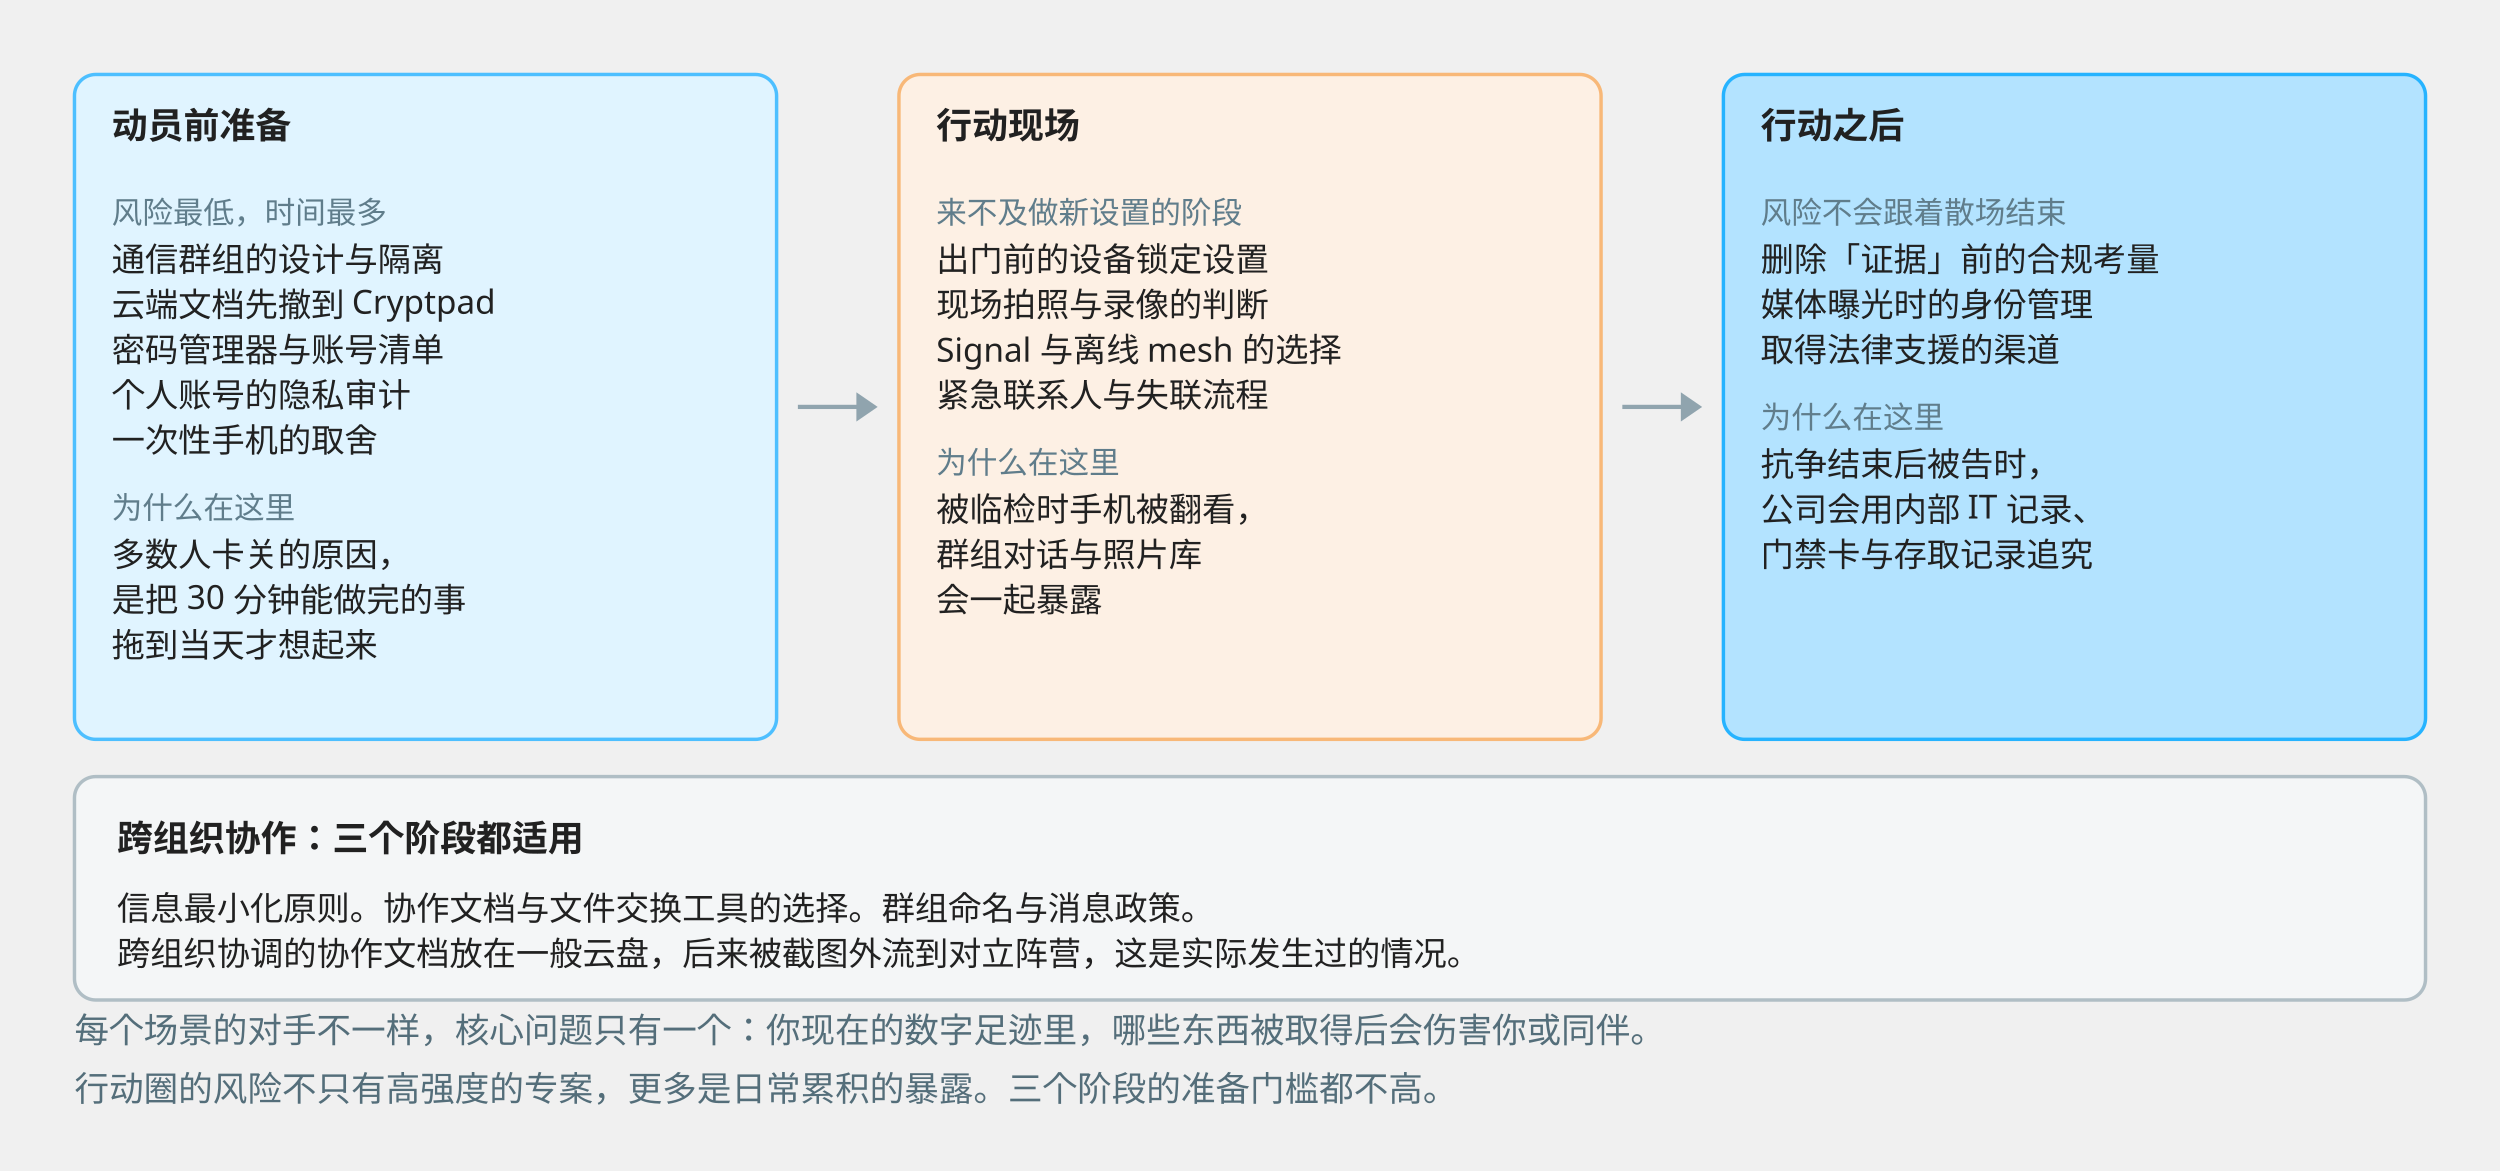
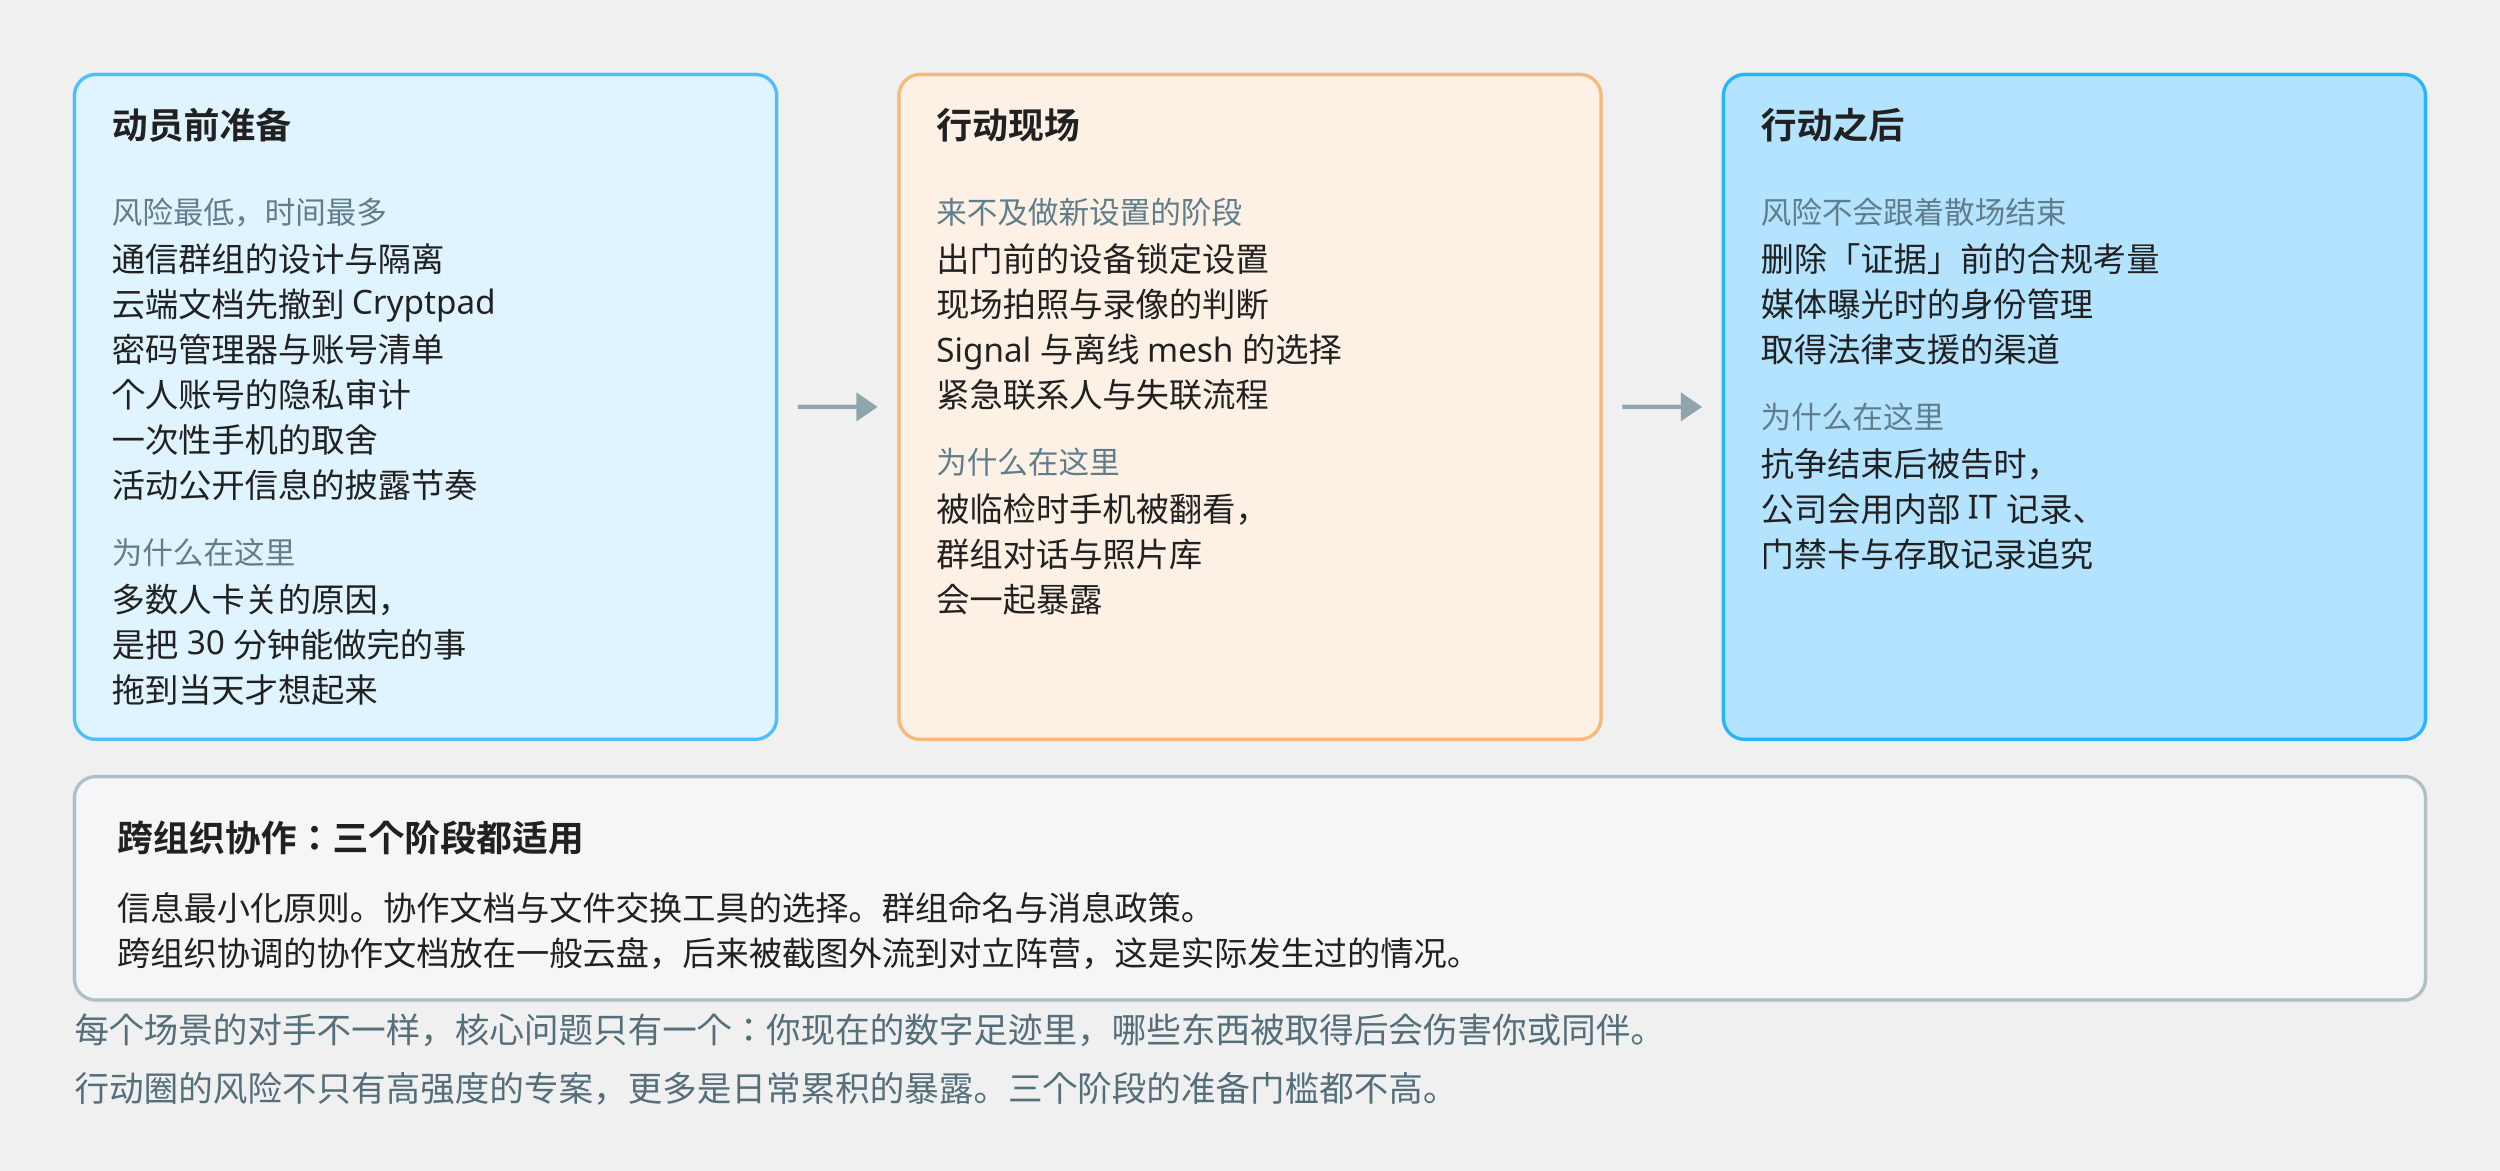
<svg xmlns="http://www.w3.org/2000/svg" viewBox="0 0 940 440" width="940" height="440" role="img" aria-labelledby="title desc">
  <style>
  /* 配色對齊 community/brand-assets.md 的色票。這個檔案是被 img 標籤引用的獨立 SVG，
     取不到頁面的 CSS 變數，只能寫死 hex。深色模式在檔案內自己處理，站上 palette
     切換的狀態不會傳進獨立的 SVG 檔。 */
  text { font-family: "Noto Sans TC", "PingFang TC", "Microsoft JhengHei", "Hiragino Sans GB", "Source Han Sans TC", sans-serif; }
  .t-main { fill: #212121; }
  .t-mute { fill: #607d8b; }
  .t-foot { fill: #546e7a; font-size: 13px; }
  .t-inv  { fill: #ffffff; }
  .h1 { font-size: 15px; font-weight: 700; }
  .h2 { font-size: 13.5px; font-weight: 700; }
  .bd { font-size: 12.5px; }
  .sm { font-size: 11.5px; }
  .card    { fill: #ffffff; stroke: #cfd8dc; stroke-width: 1.3; }
  .card-n  { fill: #f4f6f7; stroke: #b0bec5; stroke-width: 1.3; }
  .card-c1 { fill: #e0f4ff; stroke: #4dbfff; stroke-width: 1.3; }
  .card-c2 { fill: #b3e3ff; stroke: #26b3ff; stroke-width: 1.3; }
  .card-c3 { fill: #80d1ff; stroke: #0089bf; stroke-width: 1.3; }
  .card-w1 { fill: #fdf0e4; stroke: #f8b878; stroke-width: 1.3; }
  .card-w2 { fill: #f8b878; stroke: #ef6c00; stroke-width: 1.3; }
  .card-w3 { fill: #ef6c00; stroke: #c85a00; stroke-width: 1.3; }
  .card-ok { fill: #e8f5e9; stroke: #4caf50; stroke-width: 1.3; }
  .card-no { fill: #fdecea; stroke: #d32f2f; stroke-width: 1.3; }
  .rule    { stroke: #cfd8dc; stroke-width: 1.2; fill: none; }
  .arrow   { stroke: #90a4ae; stroke-width: 1.6; fill: none; }
  .arrow-h { fill: #90a4ae; }
  .tag     { fill: #eceff1; stroke: none; }
  .t-tag   { fill: #455a64; font-size: 11px; font-weight: 700; }

  @media (prefers-color-scheme: dark) {
    .t-main { fill: #eceff1; }
    .t-mute { fill: #90a4ae; }
    .t-foot { fill: #b0bec5; }
    .t-inv  { fill: #241708; }
    .card    { fill: #23292e; stroke: #4b565e; }
    .card-n  { fill: #1c2226; stroke: #46515a; }
    .card-c1 { fill: #0d2b38; stroke: #4dbfff; }
    .card-c2 { fill: #10394b; stroke: #26b3ff; }
    .card-c3 { fill: #14495f; stroke: #4dbfff; }
    .card-w1 { fill: #2b1f16; stroke: #8a5420; }
    .card-w2 { fill: #7d4b19; stroke: #ff8c1a; }
    .card-w3 { fill: #ff8c1a; stroke: #ffa64d; }
    .card-ok { fill: #17301a; stroke: #4caf50; }
    .card-no { fill: #35181a; stroke: #e57373; }
    .rule    { stroke: #46515a; }
    .arrow   { stroke: #6b7780; }
    .arrow-h { fill: #6b7780; }
    .tag     { fill: #333c43; }
    .t-tag   { fill: #b0bec5; }
  }
</style>
  <rect class="card-c1" x="28" y="28" width="264" height="250" rx="8" />
  <text class="t-main h2" x="42" y="52">动员前准备</text>
  <text class="t-mute sm" x="42" y="84">风险最低，时间最多</text>
  <text class="t-main bd" x="42" y="102">通信群组的设计与隔离</text>
  <text class="t-main bd" x="42" y="119">云端文档先撤到 Cryptpad</text>
  <text class="t-main bd" x="42" y="136">密码管理器与账号清单</text>
  <text class="t-main bd" x="42" y="153">个人账号的隐私审计</text>
  <text class="t-main bd" x="42" y="170">一次性手机的取舍</text>
-   <text class="t-mute sm" x="42" y="195">为什么在这里</text>
-   <text class="t-main bd" x="42" y="213">多数人卡关的原因，</text>
-   <text class="t-main bd" x="42" y="230">是把 30 分钟能做完的事</text>
-   <text class="t-main bd" x="42" y="247">拖到当天才想起来</text>
+   <text class="t-main bd" x="42" y="187">活动公开信息的披露节奏</text>
+   <text class="t-mute sm" x="42" y="212">为什么在这里</text>
+   <text class="t-main bd" x="42" y="230">多数人卡关的原因，</text>
+   <text class="t-main bd" x="42" y="247">是把 30 分钟能做完的事</text>
+   <text class="t-main bd" x="42" y="264">拖到当天才想起来</text>
  <rect class="card-w1" x="338" y="28" width="264" height="250" rx="8" />
  <text class="t-main h2" x="352" y="52">行动现场</text>
  <text class="t-mute sm" x="352" y="84">来不及做新设置的阶段</text>
  <text class="t-main bd" x="352" y="102">出门前的设备锁定设置</text>
  <text class="t-main bd" x="352" y="119">现场拍照与录像的判断</text>
  <text class="t-main bd" x="352" y="136">Signal 与离线 mesh 的选择</text>
  <text class="t-main bd" x="352" y="153">紧急联系人与失联流程</text>
  <text class="t-mute sm" x="352" y="178">为什么在这里</text>
  <text class="t-main bd" x="352" y="196">被临检时手机被翻看，</text>
  <text class="t-main bd" x="352" y="213">群组对话与照片库</text>
  <text class="t-main bd" x="352" y="230">会一起暴露</text>
  <rect class="card-c2" x="648" y="28" width="264" height="250" rx="8" />
  <text class="t-main h2" x="662" y="52">行动之后</text>
  <text class="t-mute sm" x="662" y="84">风险不会跟着散场结束</text>
  <text class="t-main bd" x="662" y="102">删除「证据」前的合规考量</text>
  <text class="t-main bd" x="662" y="119">媒体曝光时的身份管理</text>
  <text class="t-main bd" x="662" y="136">取得法律支援的渠道</text>
  <text class="t-mute sm" x="662" y="161">为什么在这里</text>
  <text class="t-main bd" x="662" y="179">抗争结束后被告时，</text>
  <text class="t-main bd" x="662" y="196">公司会用内部 IT 记录、</text>
  <text class="t-main bd" x="662" y="213">门禁卡与存取记录追究</text>
  <path class="arrow" d="M300 153 H323" />
  <path class="arrow-h" d="M330 153 L322 147.5 L322 158.5 Z" />
  <path class="arrow" d="M610 153 H633" />
  <path class="arrow-h" d="M640 153 L632 147.5 L632 158.5 Z" />
  <rect class="card-n" x="28" y="292" width="884" height="84" rx="8" />
  <text class="t-main h2" x="44" y="320">跨组织协作：三个阶段都适用</text>
  <text class="t-main bd" x="44" y="346">信息最小化原则。协作文档与文件交换工具的选择。群组命名与消息政策。</text>
  <text class="t-main bd" x="44" y="363">跨组织协调的协作文档放在一般云盘，后来被截图外流到对立阵营，这是实际发生过的情况。</text>
  <text class="t-foot" x="28" y="392">每个场景的对手不一样，核心问题只有一个：你现在的数字足迹里，哪些东西被取得后会伤害你或同伴。</text>
  <text class="t-foot" x="28" y="414">行动圈的风险不只有高强度的专案，更多是日常累积的暴露。三个阶段的准备门槛都不高。</text>
</svg>
